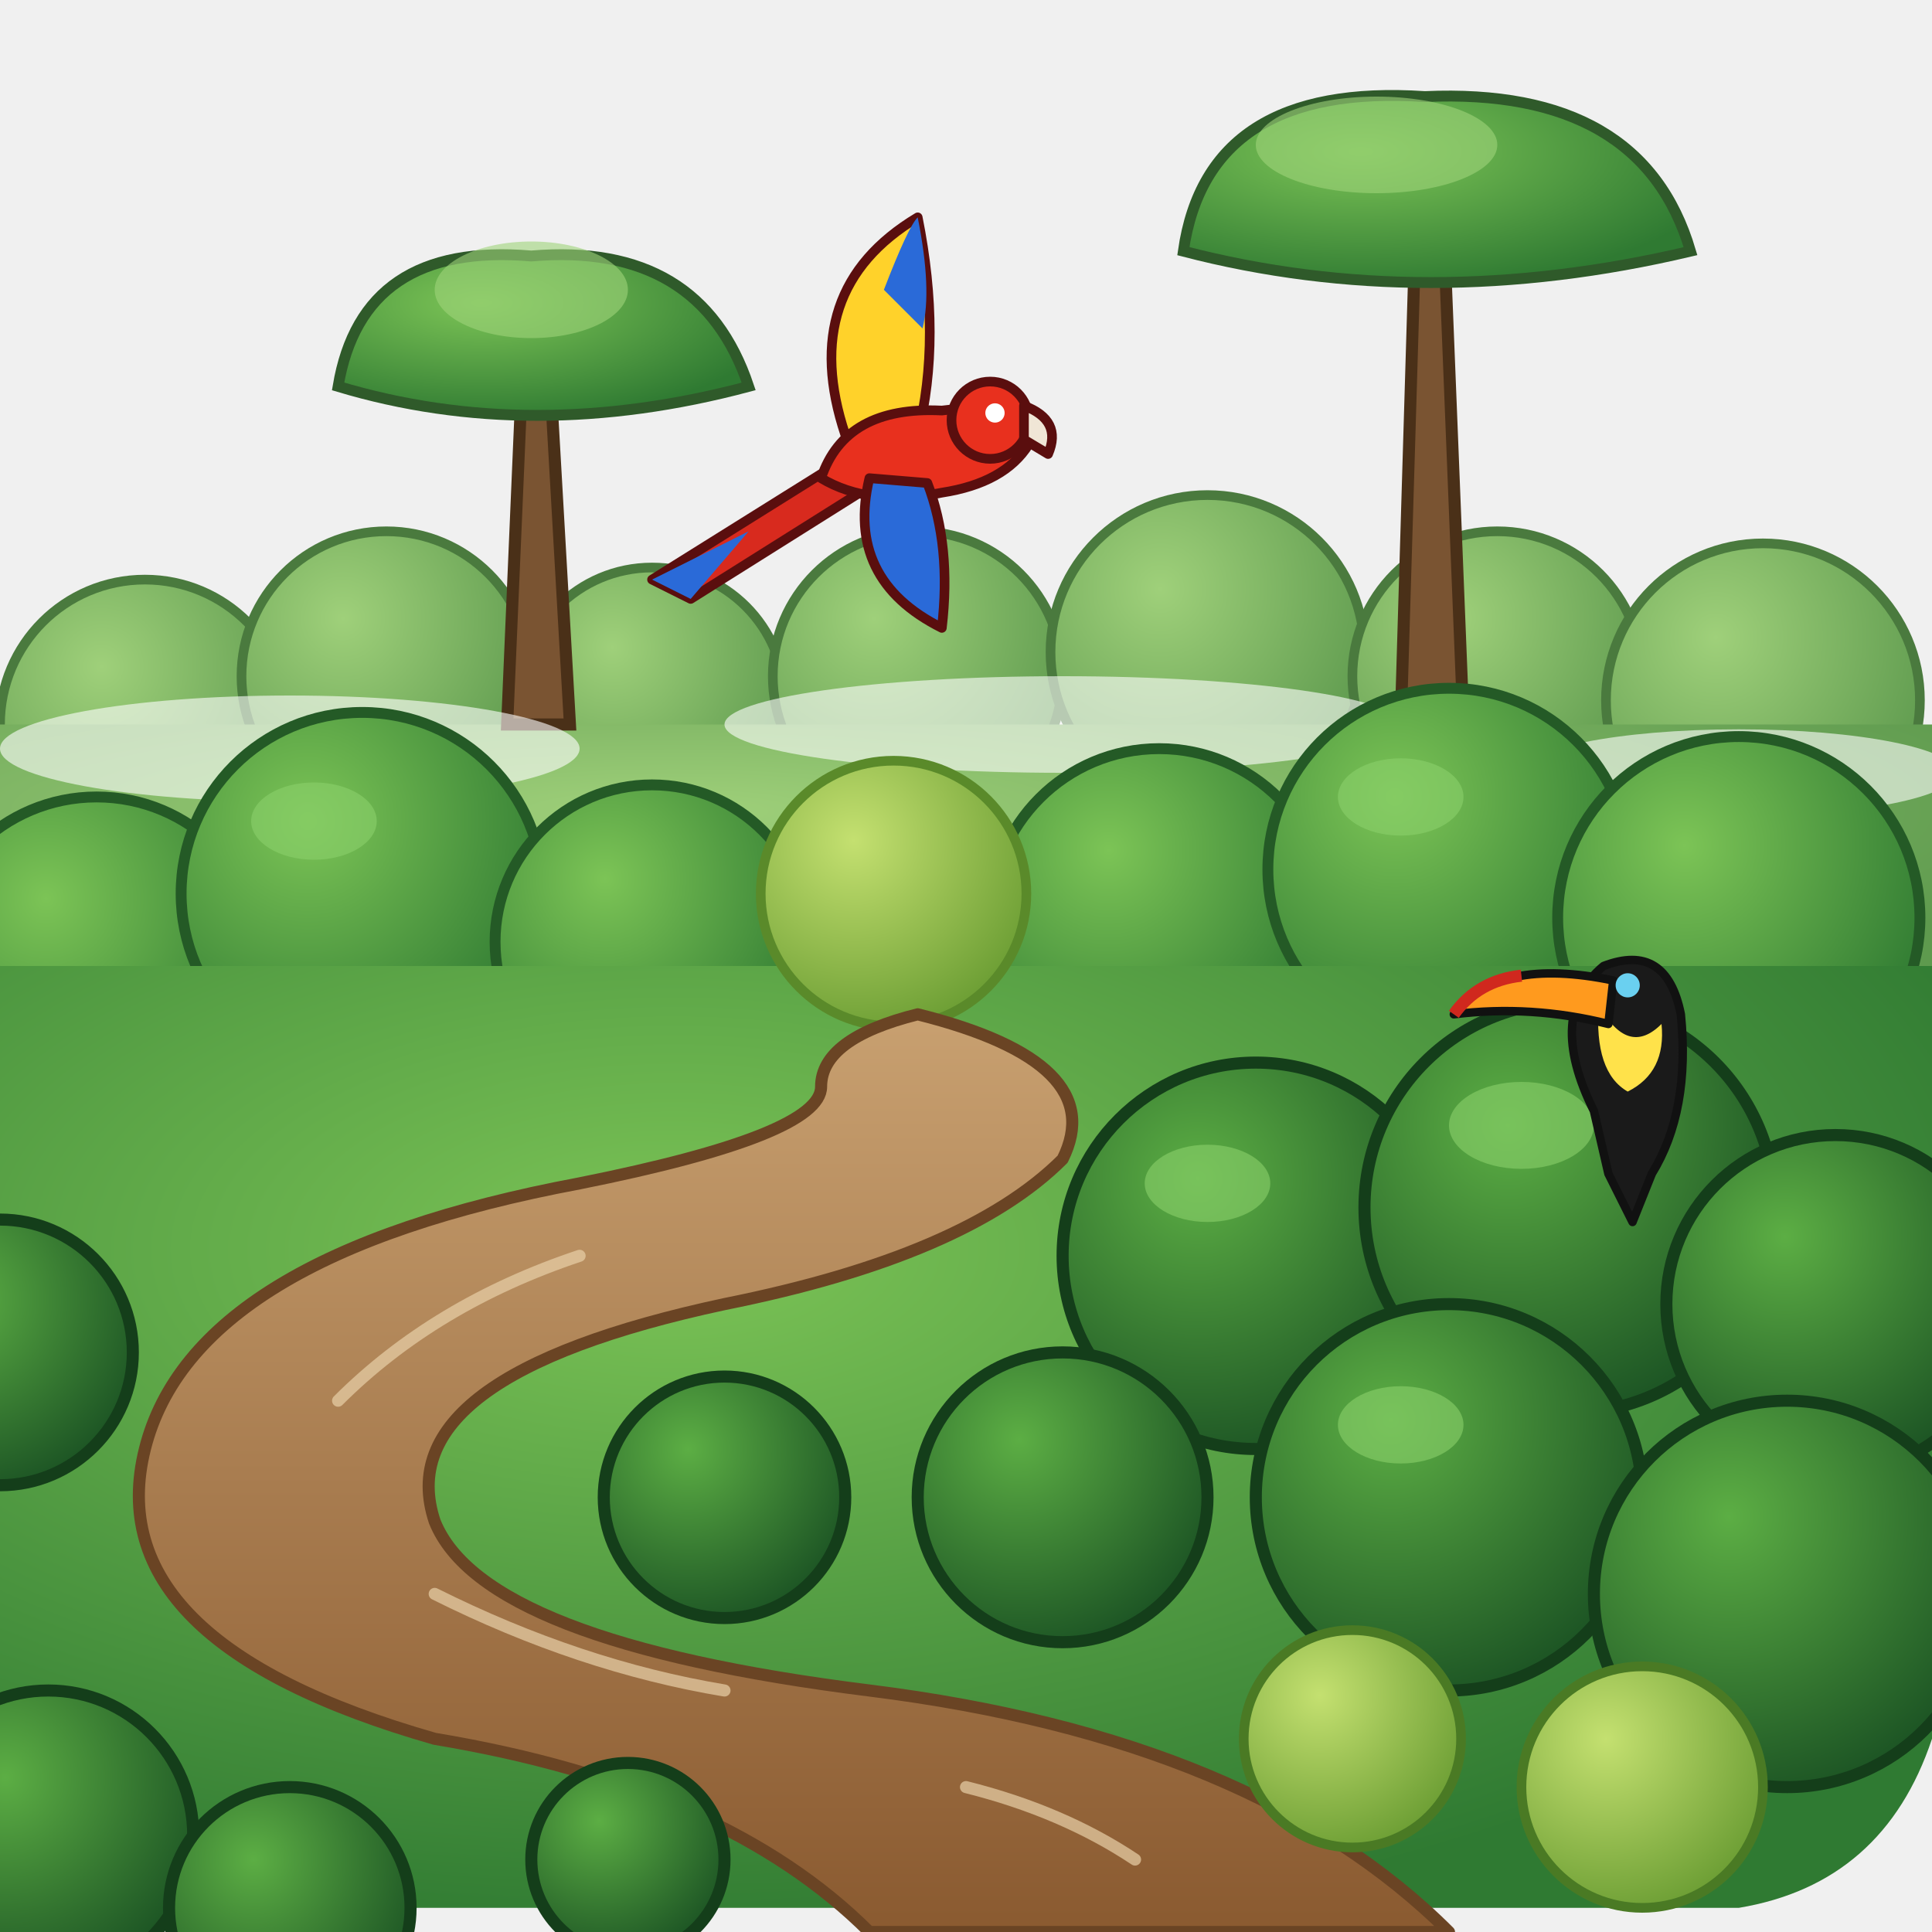
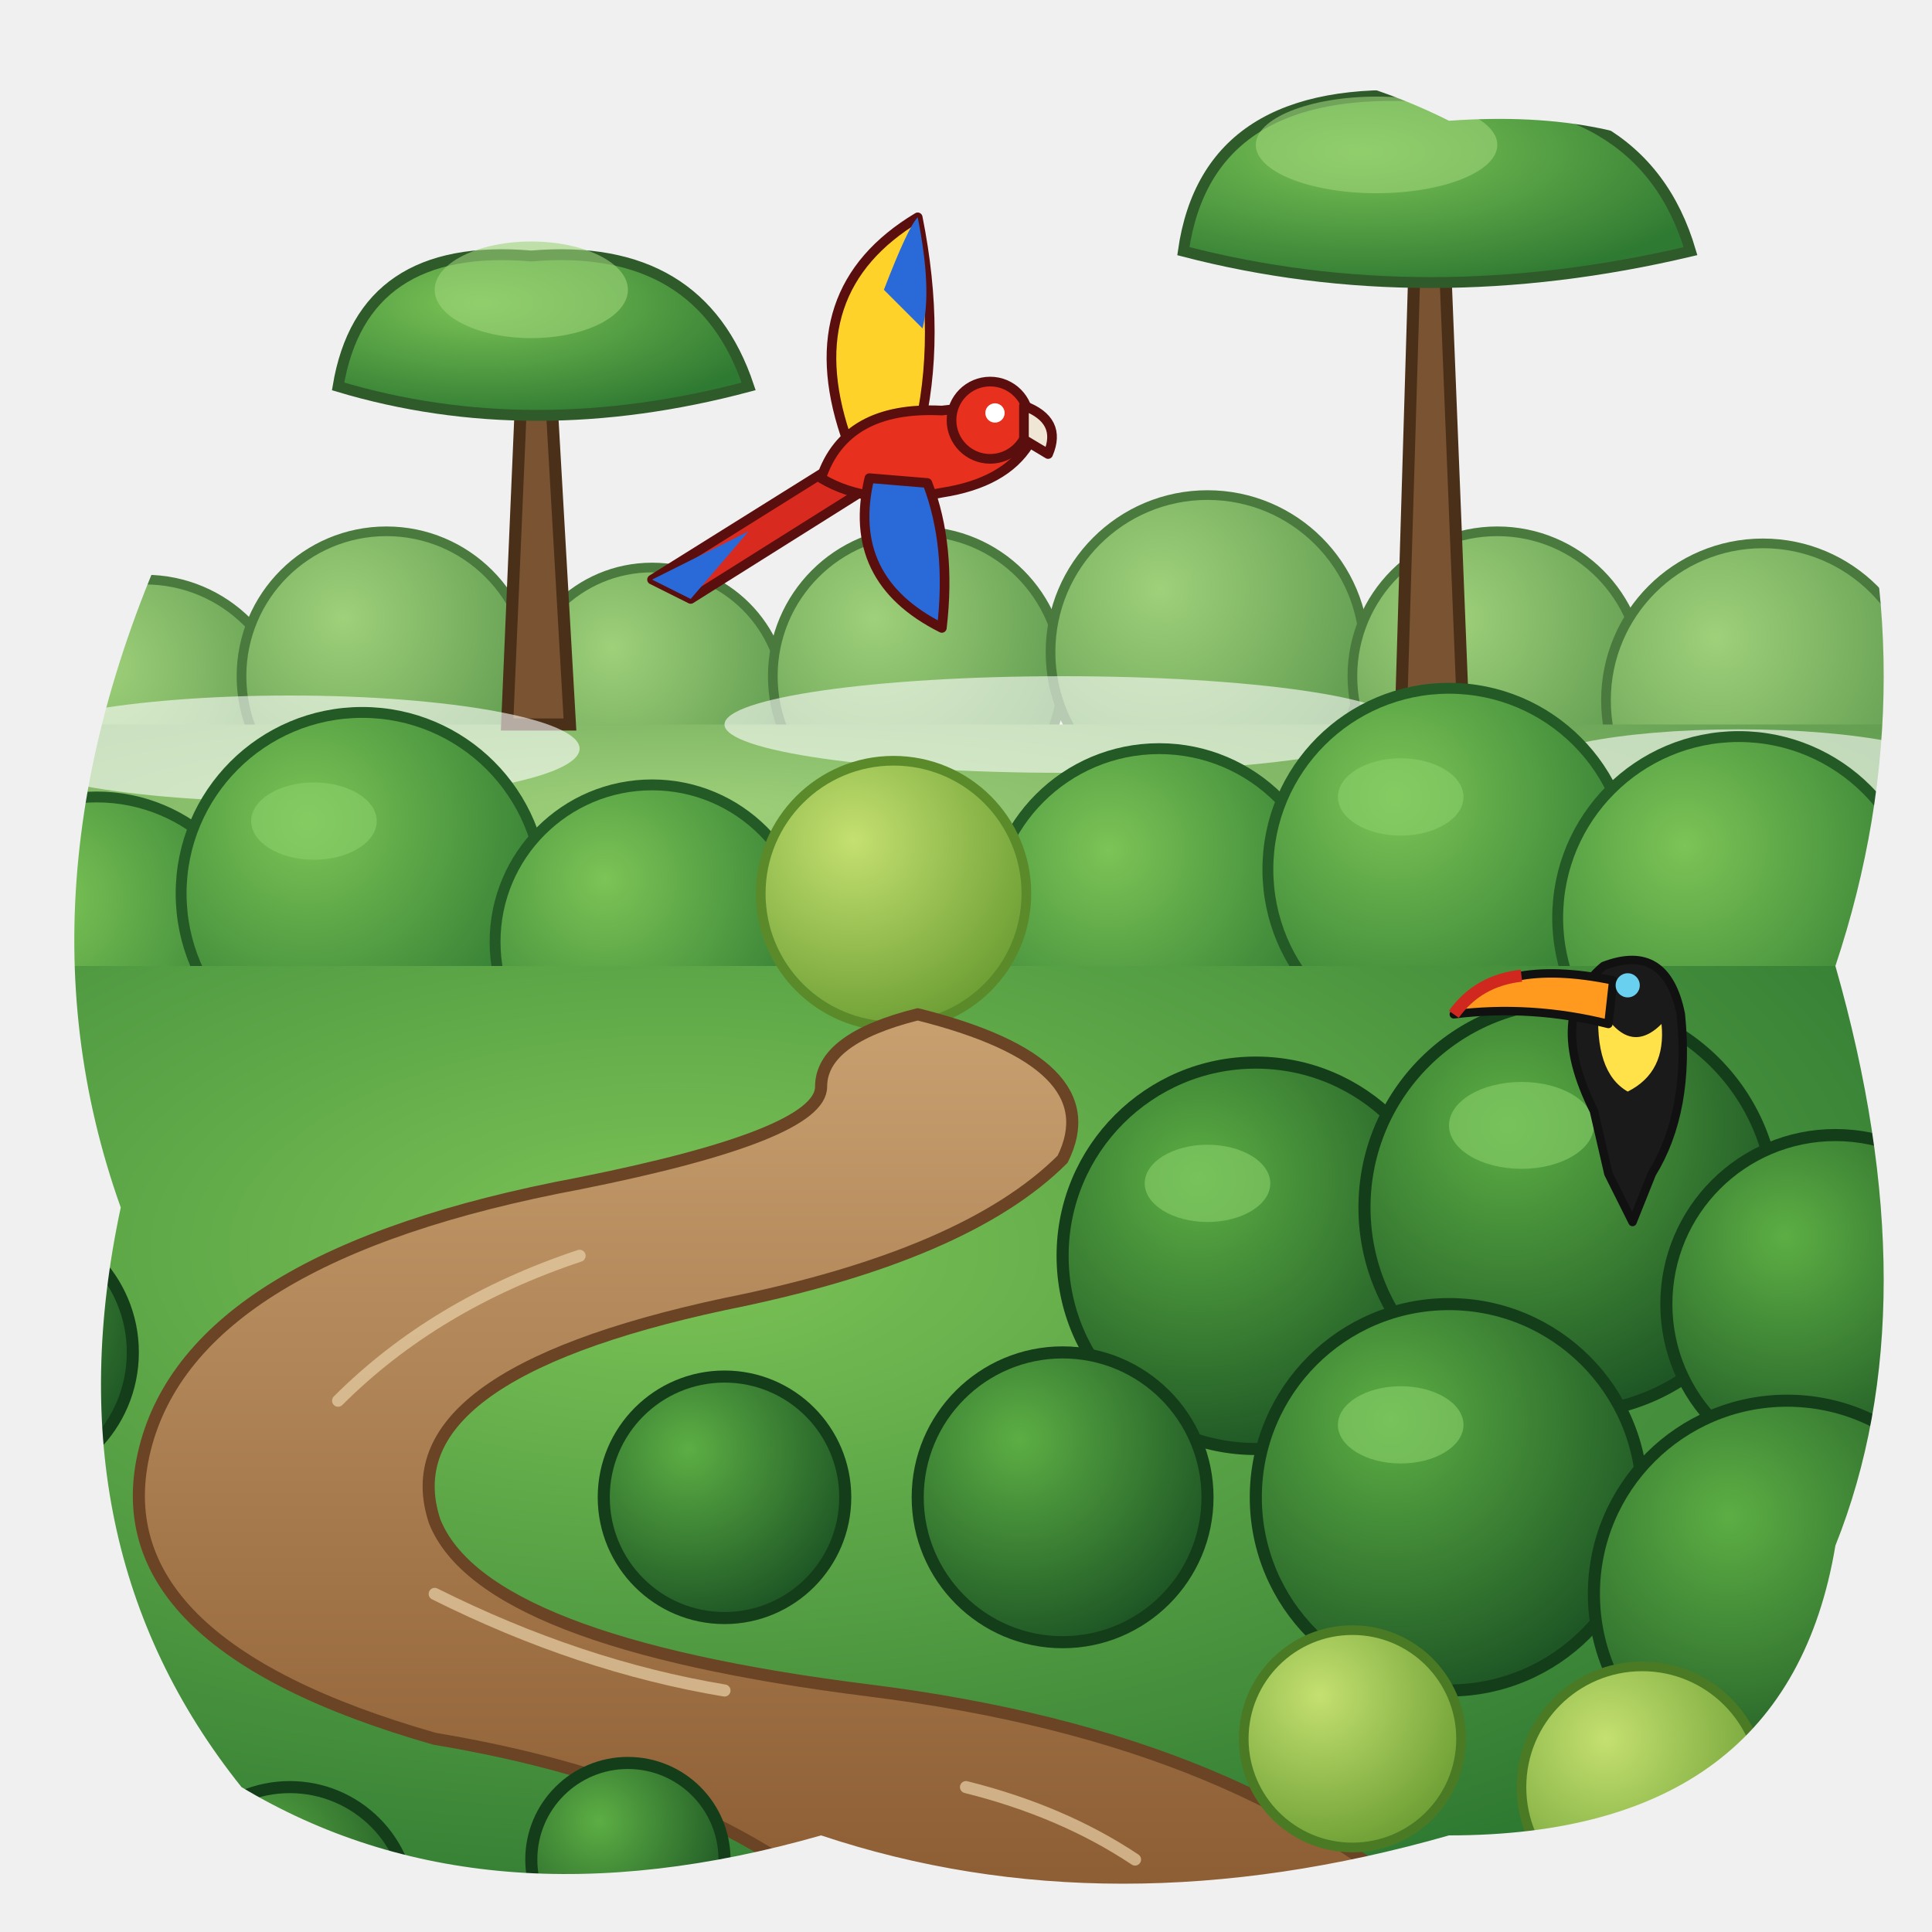
<svg xmlns="http://www.w3.org/2000/svg" viewBox="0 0 80 80">
  <defs>
    <radialGradient id="amzFar" cx="35%" cy="30%" r="75%">
      <stop offset="0" stop-color="#9fd07a" />
      <stop offset="1" stop-color="#5e9a4e" />
    </radialGradient>
    <radialGradient id="amzMid" cx="35%" cy="30%" r="75%">
      <stop offset="0" stop-color="#7cc456" />
      <stop offset="1" stop-color="#2f7a32" />
    </radialGradient>
    <radialGradient id="amzNear" cx="35%" cy="30%" r="75%">
      <stop offset="0" stop-color="#5cae44" />
      <stop offset="1" stop-color="#1c5424" />
    </radialGradient>
    <radialGradient id="amzLime" cx="35%" cy="30%" r="75%">
      <stop offset="0" stop-color="#c4e070" />
      <stop offset="1" stop-color="#6c9e34" />
    </radialGradient>
    <linearGradient id="amzRiver" x1="0" y1="0" x2="0" y2="1">
      <stop offset="0" stop-color="#c8a070" />
      <stop offset="1" stop-color="#8a5a30" />
    </linearGradient>
  </defs>
-   <g fill="url(#amzFar)" stroke="#4a7a3e" stroke-width="0.4">
-     <circle cx="6" cy="30" r="6" />
-     <circle cx="16" cy="28" r="6" />
-     <circle cx="27" cy="29" r="5.5" />
-     <circle cx="38" cy="28" r="6" />
-     <circle cx="50" cy="27" r="6.5" />
-     <circle cx="62" cy="28" r="6" />
-     <circle cx="73" cy="29" r="6.5" />
-     <rect x="0" y="30" width="80" height="12" stroke="none" />
-   </g>
-   <g stroke="#4a3018" stroke-width="0.5">
-     <path d="M21,30 L21.6,16 L22.8,16 L23.6,30 Z" fill="#7a5432" />
-     <path d="M58,30 L58.6,10 L59.8,10 L60.6,30 Z" fill="#7a5432" />
-   </g>
-   <g stroke="#2f5a2a" stroke-width="0.45">
-     <path d="M14,16 Q15,10 22,10.6 Q29,10 31,16 Q22,18.4 14,16 Z" fill="url(#amzMid)" />
-     <path d="M49,10.4 Q50,3.4 59,4 Q68,3.6 70,10.4 Q59,13 49,10.4 Z" fill="url(#amzMid)" />
-     <ellipse cx="22" cy="12" rx="4" ry="2" fill="#9fd47a" stroke="none" opacity="0.6" />
-     <ellipse cx="57" cy="6" rx="5" ry="2" fill="#9fd47a" stroke="none" opacity="0.6" />
-   </g>
-   <g fill="#ffffff" opacity="0.6">
-     <ellipse cx="12" cy="31" rx="12" ry="2.2" />
-     <ellipse cx="44" cy="30" rx="14" ry="2" />
-     <ellipse cx="72" cy="32" rx="9" ry="1.8" />
-     <animateTransform attributeName="transform" type="translate" values="-2 0;2 0;-2 0" dur="10s" repeatCount="indefinite" />
-   </g>
-   <g fill="url(#amzMid)" stroke="#245a26" stroke-width="0.45">
-     <circle cx="4" cy="40" r="7" />
-     <circle cx="15" cy="37" r="7.5" />
-     <circle cx="27" cy="39" r="6.5" />
-     <circle cx="48" cy="38" r="7" />
-     <circle cx="60" cy="36" r="7.5" />
-     <circle cx="72" cy="38" r="7.5" />
-     <path d="M0,40 H80 V72 Q78,78 72,79 H8 Q2,78 0,72 Z" stroke="none" />
-   </g>
-   <g fill="url(#amzLime)" stroke="#5a8a2a" stroke-width="0.4">
-     <circle cx="37" cy="37" r="5.5" />
-   </g>
-   <path d="M38,42 Q46,44 44,48 Q40,52 30,54 Q16,57 18,63 Q20,68 36,70 Q52,72 60,80 L36,80 Q30,74 18,72 Q4,68 6,60 Q8,52 24,49 Q34,47 34,45 Q34,43 38,42 Z" fill="url(#amzRiver)" stroke="#6a4424" stroke-width="0.5" stroke-linejoin="round" />
-   <g stroke="#e8d0a8" stroke-width="0.5" fill="none" stroke-linecap="round" opacity="0.7">
-     <path d="M24,52 Q18,54 14,58 M18,66 Q24,69 30,70 M40,74 Q44,75 47,77">
-       <animate attributeName="opacity" values="0.7;0.25;0.7" dur="3s" repeatCount="indefinite" />
-     </path>
-   </g>
-   <g fill="url(#amzNear)" stroke="#143e1a" stroke-width="0.5">
-     <circle cx="52" cy="52" r="8" />
-     <circle cx="65" cy="50" r="8.5" />
-     <circle cx="76" cy="54" r="7" />
-     <circle cx="60" cy="62" r="8" />
-     <circle cx="74" cy="66" r="8" />
-     <circle cx="44" cy="62" r="6" />
-     <circle cx="30" cy="62" r="5" />
-     <circle cx="0" cy="56" r="5.5" />
-     <circle cx="26" cy="77" r="4" />
-     <circle cx="2" cy="76" r="6" />
-     <circle cx="12" cy="79" r="5" />
-   </g>
-   <g fill="url(#amzLime)" stroke="#4a7a24" stroke-width="0.4">
-     <circle cx="68" cy="74" r="5" />
-     <circle cx="56" cy="72" r="4.5" />
-   </g>
-   <g fill="#8ad06a" opacity="0.6">
-     <ellipse cx="50" cy="49" rx="2.6" ry="1.6" />
-     <ellipse cx="63" cy="46.6" rx="3" ry="1.8" />
-     <ellipse cx="58" cy="59" rx="2.6" ry="1.6" />
-     <ellipse cx="13" cy="34" rx="2.6" ry="1.6" />
-     <ellipse cx="58" cy="33" rx="2.6" ry="1.6" />
-   </g>
-   <g stroke="#111" stroke-width="0.35" stroke-linejoin="round">
-     <path d="M66,46 Q64,42 66.4,40 Q69,39 69.6,42 Q70,46 68.4,48.6 L67.6,50.6 L66.6,48.6 Z" fill="#1a1a1a" />
-     <path d="M66.2,41.6 Q67.4,43.8 68.8,42.4 Q69,44.4 67.4,45.2 Q66,44.4 66.2,41.6 Z" fill="#ffe24a" stroke="none" />
-     <path d="M66.8,40.6 Q62,39.6 60.2,42 Q63.4,41.6 66.6,42.4 Z" fill="#ff9a1e" />
-     <path d="M60.2,42 Q61.2,40.6 63,40.4" stroke="#d0281e" stroke-width="0.5" fill="none" />
-     <circle cx="67.4" cy="40.8" r="0.5" fill="#6ad0f0" stroke="none" />
-   </g>
-   <g transform="translate(36 18)" stroke="#5a0e0e" stroke-width="0.4" stroke-linejoin="round">
-     <path d="M-1,1 L-9,6 L-7.4,6.8 L-0.4,2.4 Z" fill="#d82a1e" />
-     <path d="M-5,4 L-9,6 L-7.4,6.8 Z" fill="#2a6ad8" stroke="none" />
-     <g>
-       <path d="M-1,0 Q-3,-6 2,-9 Q3,-4 2,0 Z" fill="#ffd22a" />
-       <path d="M0.6,-6 Q1.6,-8.6 2,-9 Q2.6,-6 2.2,-4.4 Z" fill="#2a6ad8" stroke="none" />
-       <animateTransform attributeName="transform" type="scale" values="1 1;1 0.4;1 1" dur="0.7s" repeatCount="indefinite" />
+   <defs>
+     <mask id="amzBlob">
+       <path d="M8 20 Q4 8 16 6 Q26 0 38 5 Q50 0 60 5 Q74 4 76 16 Q80 28 76 40 Q80 54 76 64 Q74 76 60 76 Q46 80 34 76 Q20 80 10 74 Q2 64 5 50 Q0 36 8 20Z" fill="#fff" />
+     </mask>
+   </defs>
+   <g mask="url(#amzBlob)">
+     <g fill="url(#amzFar)" stroke="#4a7a3e" stroke-width="0.4">
+       <circle cx="6" cy="30" r="6" />
+       <circle cx="16" cy="28" r="6" />
+       <circle cx="27" cy="29" r="5.5" />
+       <circle cx="38" cy="28" r="6" />
+       <circle cx="50" cy="27" r="6.5" />
+       <circle cx="62" cy="28" r="6" />
+       <circle cx="73" cy="29" r="6.5" />
+       <rect x="0" y="30" width="80" height="12" stroke="none" />
    </g>
-     <path d="M-2,1.8 Q-1,-1.2 3,-1 Q6,-1.4 6.6,0.4 Q5.6,2 3,2.4 Q0,3 -2,1.8 Z" fill="#e8301e" />
-     <circle cx="5" cy="-0.6" r="1.6" fill="#e8301e" />
-     <path d="M6.4,-1.2 Q8,-0.6 7.4,0.8 L6.4,0.2 Z" fill="#f0e6d6" />
-     <circle cx="5.2" cy="-0.9" r="0.4" fill="#fff" stroke="none" />
-     <g>
-       <path d="M0,1.8 Q-1,6 3,8 Q3.4,4.6 2.4,2 Z" fill="#2a6ad8" />
-       <animateTransform attributeName="transform" type="scale" values="1 1;1 0.5;1 1" dur="0.7s" repeatCount="indefinite" />
+     <g stroke="#4a3018" stroke-width="0.5">
+       <path d="M21,30 L21.6,16 L22.8,16 L23.6,30 Z" fill="#7a5432" />
+       <path d="M58,30 L58.6,10 L59.8,10 L60.6,30 Z" fill="#7a5432" />
+     </g>
+     <g stroke="#2f5a2a" stroke-width="0.45">
+       <path d="M14,16 Q15,10 22,10.6 Q29,10 31,16 Q22,18.4 14,16 Z" fill="url(#amzMid)" />
+       <path d="M49,10.4 Q50,3.4 59,4 Q68,3.6 70,10.4 Q59,13 49,10.4 Z" fill="url(#amzMid)" />
+       <ellipse cx="22" cy="12" rx="4" ry="2" fill="#9fd47a" stroke="none" opacity="0.6" />
+       <ellipse cx="57" cy="6" rx="5" ry="2" fill="#9fd47a" stroke="none" opacity="0.6" />
+     </g>
+     <g fill="#ffffff" opacity="0.6">
+       <ellipse cx="12" cy="31" rx="12" ry="2.2" />
+       <ellipse cx="44" cy="30" rx="14" ry="2" />
+       <ellipse cx="72" cy="32" rx="9" ry="1.8" />
+       <animateTransform attributeName="transform" type="translate" values="-2 0;2 0;-2 0" dur="10s" repeatCount="indefinite" />
+     </g>
+     <g fill="url(#amzMid)" stroke="#245a26" stroke-width="0.45">
+       <circle cx="4" cy="40" r="7" />
+       <circle cx="15" cy="37" r="7.5" />
+       <circle cx="27" cy="39" r="6.5" />
+       <circle cx="48" cy="38" r="7" />
+       <circle cx="60" cy="36" r="7.5" />
+       <circle cx="72" cy="38" r="7.5" />
+       <path d="M0,40 H80 V72 Q78,78 72,79 H8 Q2,78 0,72 Z" stroke="none" />
+     </g>
+     <g fill="url(#amzLime)" stroke="#5a8a2a" stroke-width="0.4">
+       <circle cx="37" cy="37" r="5.5" />
+     </g>
+     <path d="M38,42 Q46,44 44,48 Q40,52 30,54 Q16,57 18,63 Q20,68 36,70 Q52,72 60,80 L36,80 Q30,74 18,72 Q4,68 6,60 Q8,52 24,49 Q34,47 34,45 Q34,43 38,42 Z" fill="url(#amzRiver)" stroke="#6a4424" stroke-width="0.5" stroke-linejoin="round" />
+     <g stroke="#e8d0a8" stroke-width="0.5" fill="none" stroke-linecap="round" opacity="0.7">
+       <path d="M24,52 Q18,54 14,58 M18,66 Q24,69 30,70 M40,74 Q44,75 47,77">
+         <animate attributeName="opacity" values="0.7;0.25;0.7" dur="3s" repeatCount="indefinite" />
+       </path>
+     </g>
+     <g fill="url(#amzNear)" stroke="#143e1a" stroke-width="0.5">
+       <circle cx="52" cy="52" r="8" />
+       <circle cx="65" cy="50" r="8.5" />
+       <circle cx="76" cy="54" r="7" />
+       <circle cx="60" cy="62" r="8" />
+       <circle cx="74" cy="66" r="8" />
+       <circle cx="44" cy="62" r="6" />
+       <circle cx="30" cy="62" r="5" />
+       <circle cx="0" cy="56" r="5.5" />
+       <circle cx="26" cy="77" r="4" />
+       <circle cx="2" cy="76" r="6" />
+       <circle cx="12" cy="79" r="5" />
+     </g>
+     <g fill="url(#amzLime)" stroke="#4a7a24" stroke-width="0.4">
+       <circle cx="68" cy="74" r="5" />
+       <circle cx="56" cy="72" r="4.5" />
+     </g>
+     <g fill="#8ad06a" opacity="0.6">
+       <ellipse cx="50" cy="49" rx="2.6" ry="1.6" />
+       <ellipse cx="63" cy="46.6" rx="3" ry="1.8" />
+       <ellipse cx="58" cy="59" rx="2.6" ry="1.6" />
+       <ellipse cx="13" cy="34" rx="2.6" ry="1.6" />
+       <ellipse cx="58" cy="33" rx="2.6" ry="1.6" />
+     </g>
+     <g stroke="#111" stroke-width="0.35" stroke-linejoin="round">
+       <path d="M66,46 Q64,42 66.4,40 Q69,39 69.6,42 Q70,46 68.4,48.6 L67.6,50.6 L66.6,48.6 Z" fill="#1a1a1a" />
+       <path d="M66.2,41.6 Q67.4,43.8 68.8,42.4 Q69,44.4 67.4,45.2 Q66,44.4 66.2,41.6 Z" fill="#ffe24a" stroke="none" />
+       <path d="M66.8,40.6 Q62,39.6 60.2,42 Q63.4,41.6 66.6,42.4 Z" fill="#ff9a1e" />
+       <path d="M60.2,42 Q61.2,40.6 63,40.4" stroke="#d0281e" stroke-width="0.5" fill="none" />
+       <circle cx="67.4" cy="40.8" r="0.5" fill="#6ad0f0" stroke="none" />
+     </g>
+     <g transform="translate(36 18)" stroke="#5a0e0e" stroke-width="0.4" stroke-linejoin="round">
+       <path d="M-1,1 L-9,6 L-7.4,6.8 L-0.4,2.4 Z" fill="#d82a1e" />
+       <path d="M-5,4 L-9,6 L-7.4,6.8 Z" fill="#2a6ad8" stroke="none" />
+       <g>
+         <path d="M-1,0 Q-3,-6 2,-9 Q3,-4 2,0 Z" fill="#ffd22a" />
+         <path d="M0.6,-6 Q1.6,-8.6 2,-9 Q2.6,-6 2.2,-4.4 Z" fill="#2a6ad8" stroke="none" />
+         <animateTransform attributeName="transform" type="scale" values="1 1;1 0.4;1 1" dur="0.7s" repeatCount="indefinite" />
+       </g>
+       <path d="M-2,1.8 Q-1,-1.2 3,-1 Q6,-1.4 6.6,0.4 Q5.6,2 3,2.4 Q0,3 -2,1.8 Z" fill="#e8301e" />
+       <circle cx="5" cy="-0.6" r="1.6" fill="#e8301e" />
+       <path d="M6.4,-1.2 Q8,-0.6 7.4,0.8 L6.4,0.2 Z" fill="#f0e6d6" />
+       <circle cx="5.2" cy="-0.9" r="0.4" fill="#fff" stroke="none" />
+       <g>
+         <path d="M0,1.8 Q-1,6 3,8 Q3.4,4.6 2.4,2 Z" fill="#2a6ad8" />
+         <animateTransform attributeName="transform" type="scale" values="1 1;1 0.5;1 1" dur="0.7s" repeatCount="indefinite" />
+       </g>
    </g>
  </g>
</svg>
